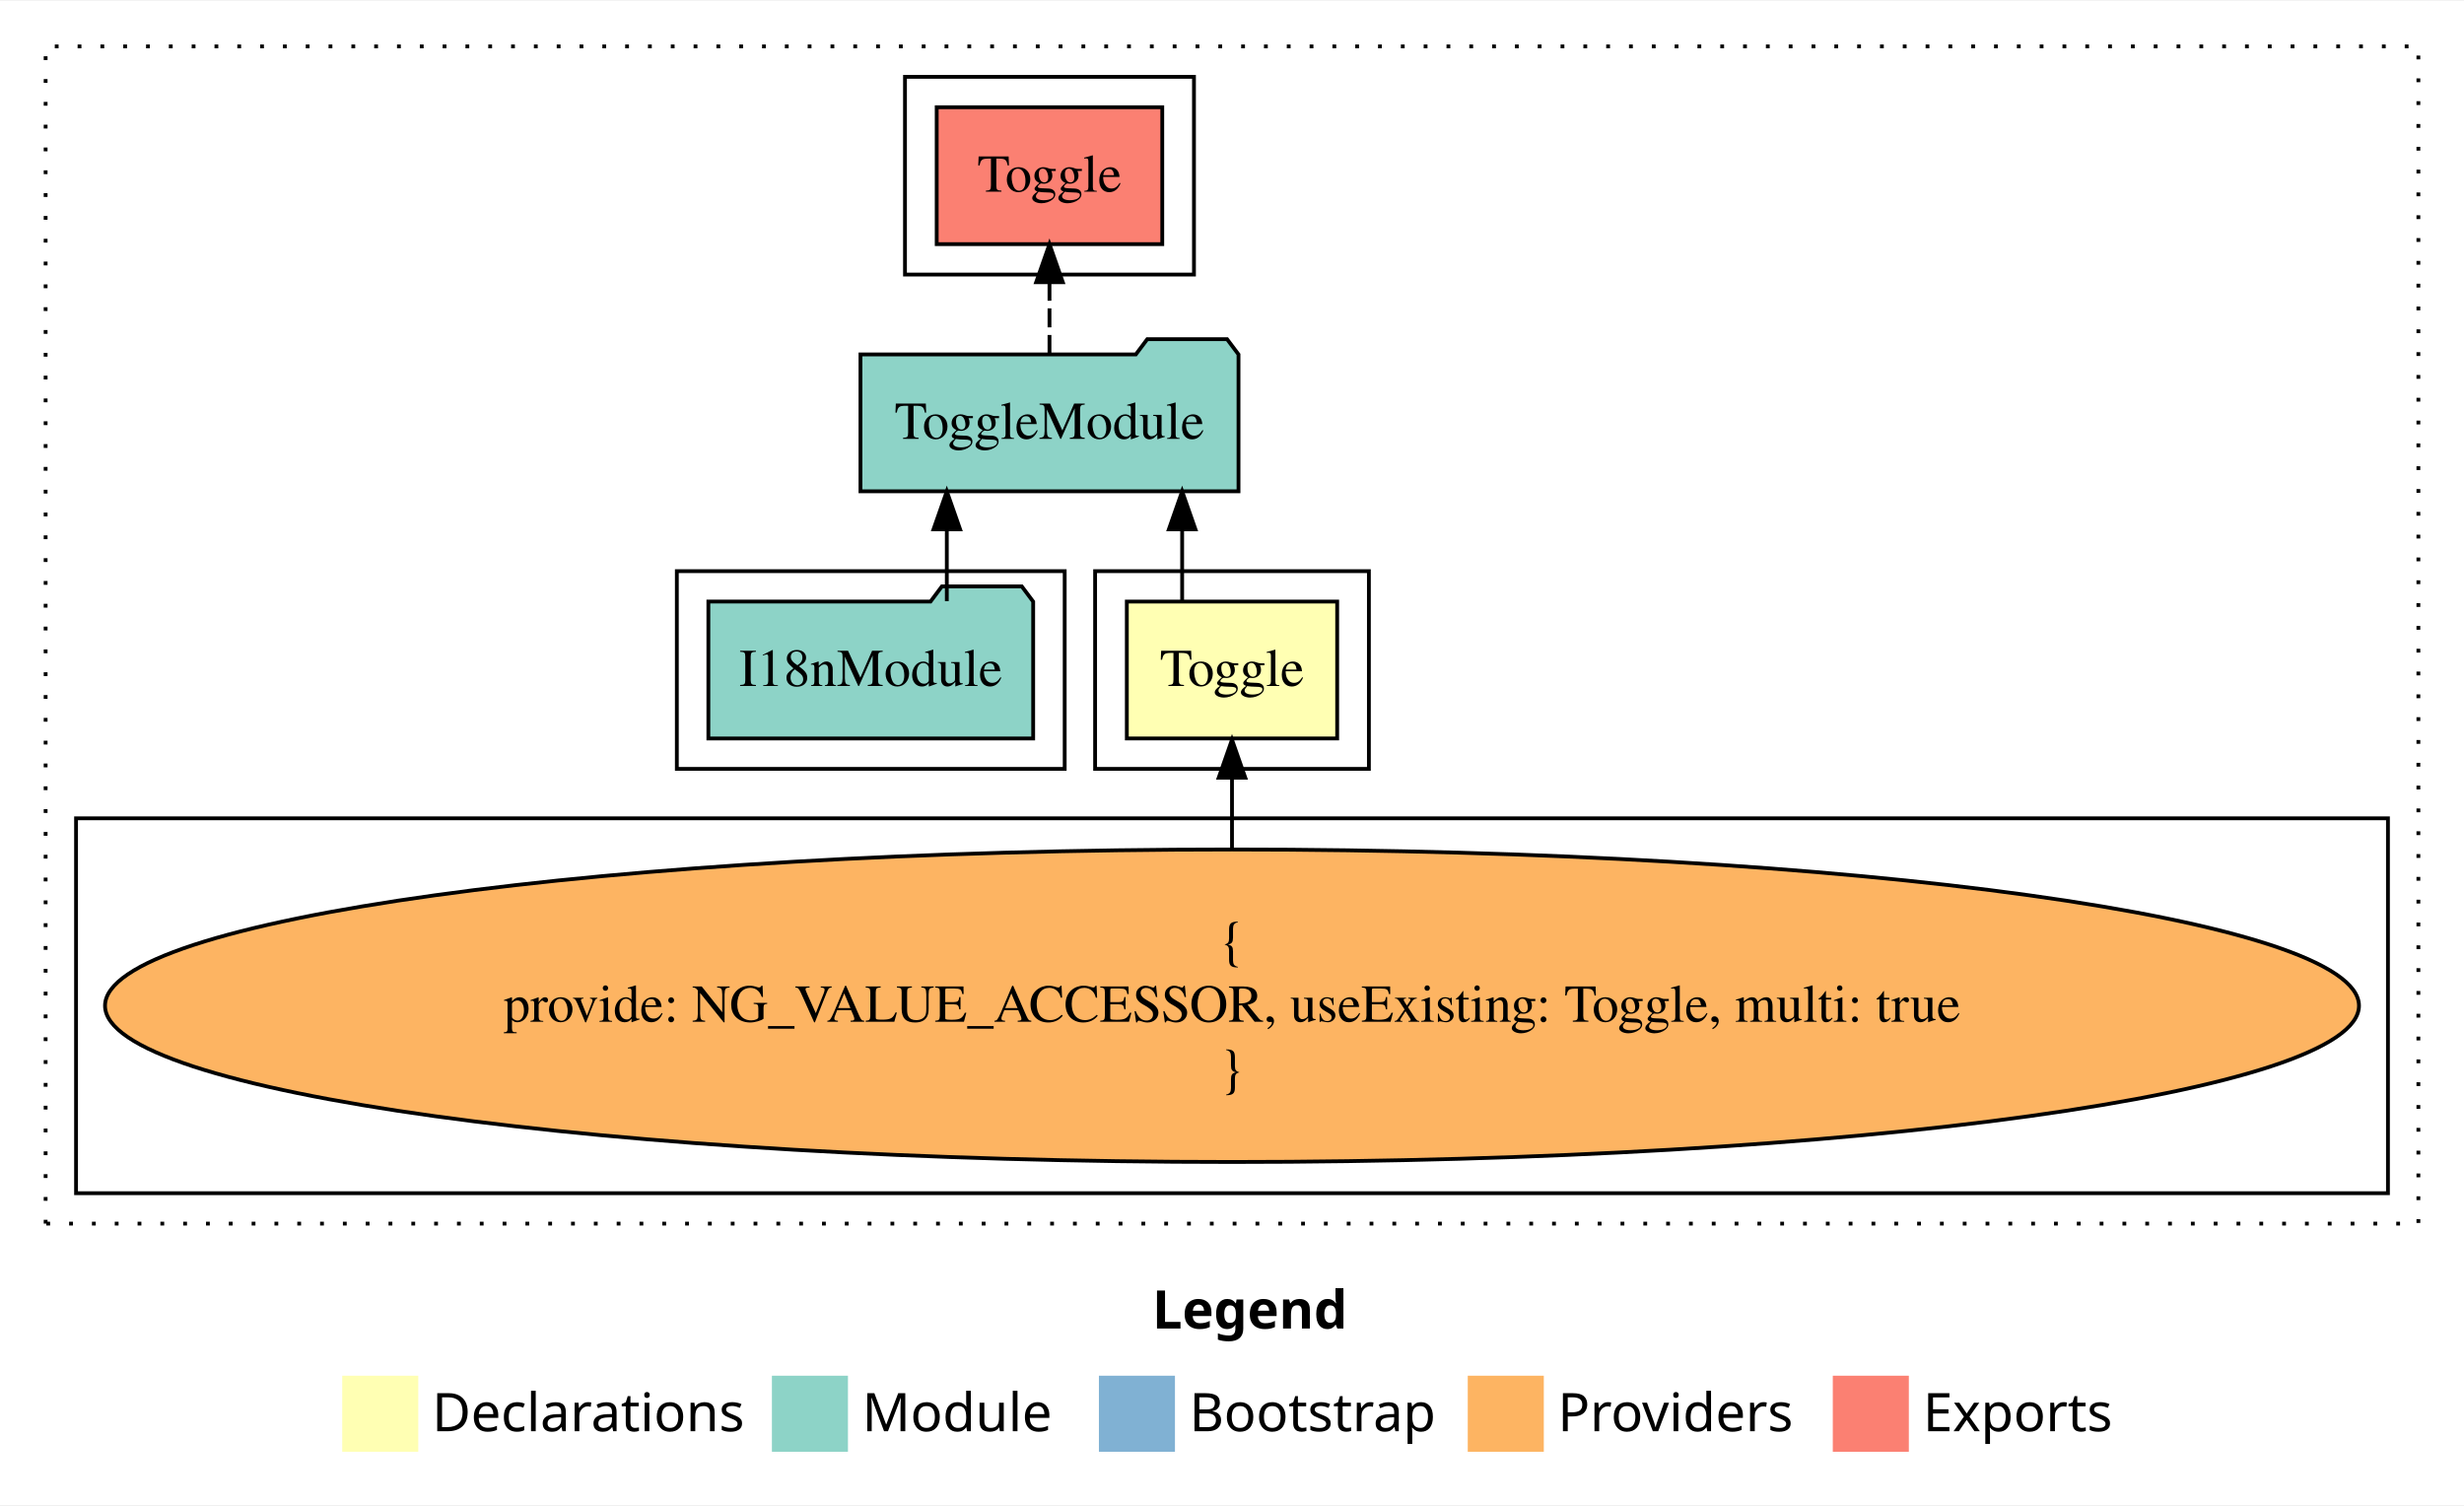
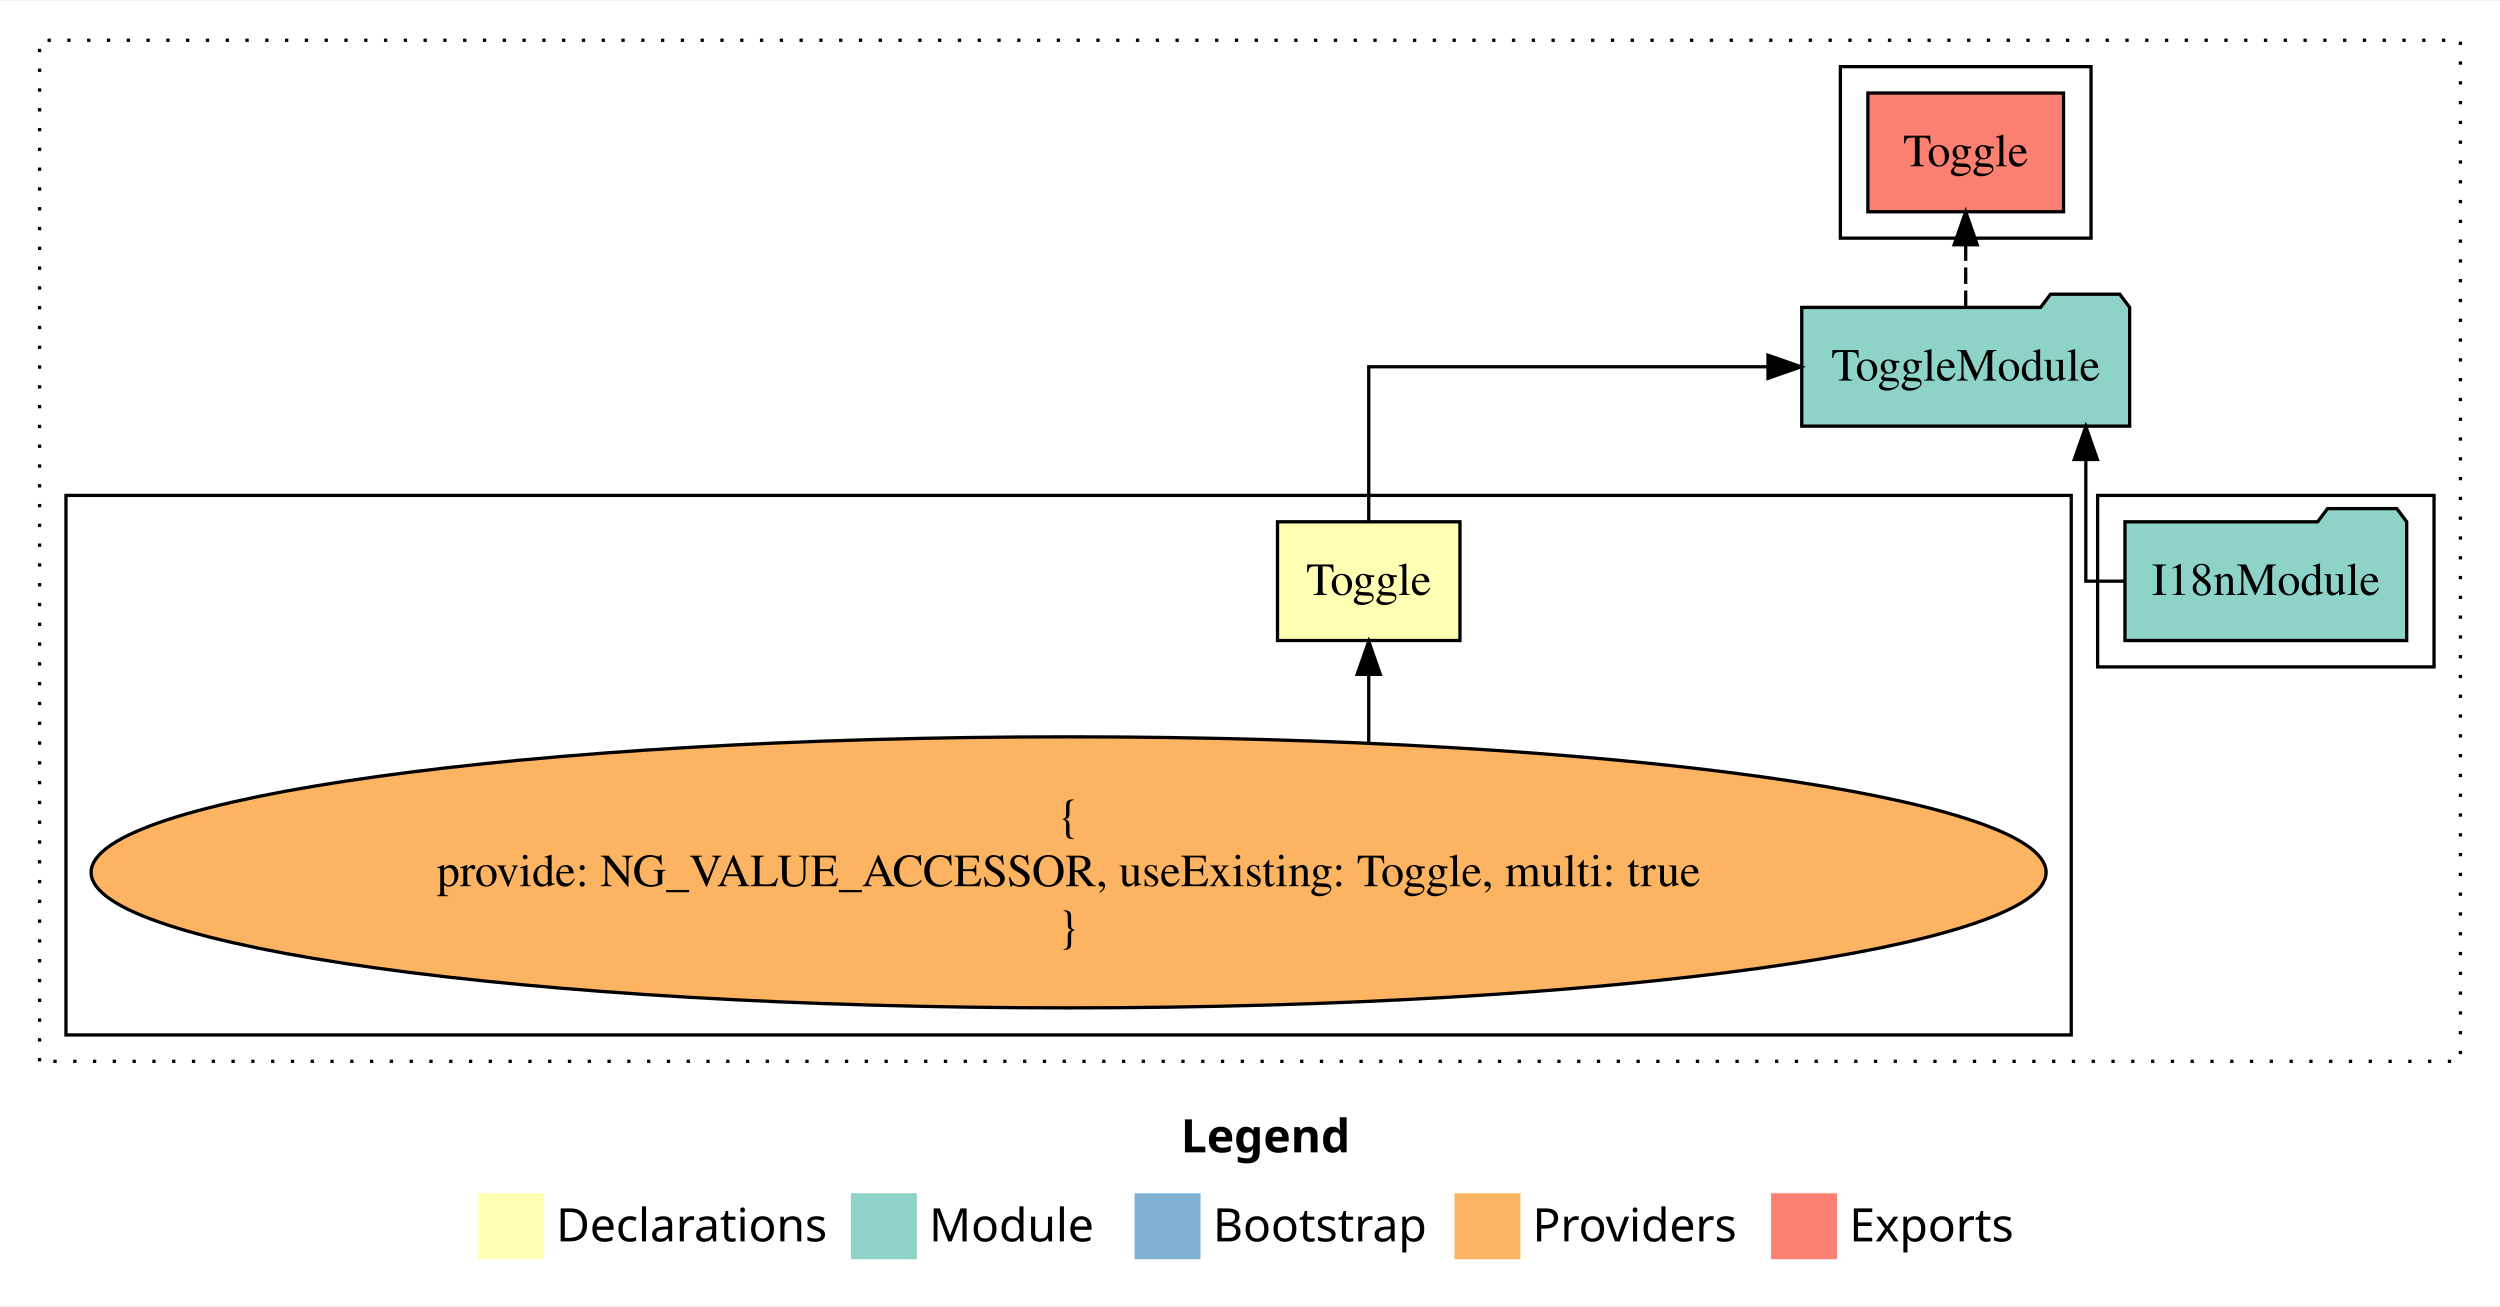
- <svg xmlns="http://www.w3.org/2000/svg" width="648pt" height="396pt" viewBox="0.00 0.00 648.00 395.59">
+ <svg xmlns="http://www.w3.org/2000/svg" width="758pt" height="396pt" viewBox="0.00 0.00 758.00 395.59">
  <g id="graph0" class="graph" transform="scale(1 1) rotate(0) translate(4 391.59)">
-     <polygon fill="white" stroke="transparent" points="-4,4 -4,-391.59 644,-391.59 644,4 -4,4" />
-     <text text-anchor="start" x="299.01" y="-42.4" font-family="Times-12" font-weight="bold" font-size="14.00">Legend</text>
-     <polygon fill="#ffffb3" stroke="transparent" points="86,-10 86,-30 106,-30 106,-10 86,-10" />
-     <text text-anchor="start" x="109.63" y="-15.4" font-family="Times-12" font-size="14.00">  Declarations</text>
-     <polygon fill="#8dd3c7" stroke="transparent" points="199,-10 199,-30 219,-30 219,-10 199,-10" />
-     <text text-anchor="start" x="222.73" y="-15.4" font-family="Times-12" font-size="14.00">  Module</text>
-     <polygon fill="#80b1d3" stroke="transparent" points="285,-10 285,-30 305,-30 305,-10 285,-10" />
-     <text text-anchor="start" x="308.78" y="-15.4" font-family="Times-12" font-size="14.00">  Bootstrap</text>
-     <polygon fill="#fdb462" stroke="transparent" points="382,-10 382,-30 402,-30 402,-10 382,-10" />
-     <text text-anchor="start" x="405.67" y="-15.4" font-family="Times-12" font-size="14.00">  Providers</text>
-     <polygon fill="#fb8072" stroke="transparent" points="478,-10 478,-30 498,-30 498,-10 478,-10" />
-     <text text-anchor="start" x="501.73" y="-15.4" font-family="Times-12" font-size="14.00">  Exports</text>
+     <polygon fill="white" stroke="transparent" points="-4,4 -4,-391.59 754,-391.59 754,4 -4,4" />
+     <text text-anchor="start" x="354.01" y="-42.4" font-family="Times-12" font-weight="bold" font-size="14.00">Legend</text>
+     <polygon fill="#ffffb3" stroke="transparent" points="141,-10 141,-30 161,-30 161,-10 141,-10" />
+     <text text-anchor="start" x="164.63" y="-15.4" font-family="Times-12" font-size="14.00">  Declarations</text>
+     <polygon fill="#8dd3c7" stroke="transparent" points="254,-10 254,-30 274,-30 274,-10 254,-10" />
+     <text text-anchor="start" x="277.73" y="-15.4" font-family="Times-12" font-size="14.00">  Module</text>
+     <polygon fill="#80b1d3" stroke="transparent" points="340,-10 340,-30 360,-30 360,-10 340,-10" />
+     <text text-anchor="start" x="363.78" y="-15.4" font-family="Times-12" font-size="14.00">  Bootstrap</text>
+     <polygon fill="#fdb462" stroke="transparent" points="437,-10 437,-30 457,-30 457,-10 437,-10" />
+     <text text-anchor="start" x="460.67" y="-15.4" font-family="Times-12" font-size="14.00">  Providers</text>
+     <polygon fill="#fb8072" stroke="transparent" points="533,-10 533,-30 553,-30 553,-10 533,-10" />
+     <text text-anchor="start" x="556.73" y="-15.4" font-family="Times-12" font-size="14.00">  Exports</text>
    <g id="clust1" class="cluster">
-       <polygon fill="none" stroke="black" stroke-dasharray="1,5" points="8,-70 8,-379.59 632,-379.59 632,-70 8,-70" />
+       <polygon fill="none" stroke="black" stroke-dasharray="1,5" points="8,-70 8,-379.59 742,-379.59 742,-70 8,-70" />
    </g>
-     <g id="clust2" class="cluster">
-       <polygon fill="none" stroke="black" points="284,-189.59 284,-241.59 356,-241.59 356,-189.59 284,-189.59" />
+     <g id="clust4" class="cluster">
+       <polygon fill="none" stroke="black" points="632,-189.59 632,-241.59 734,-241.59 734,-189.59 632,-189.59" />
    </g>
    <g id="clust3" class="cluster">
-       <polygon fill="none" stroke="black" points="16,-78 16,-176.59 624,-176.59 624,-78 16,-78" />
+       <polygon fill="none" stroke="black" points="16,-78 16,-241.59 624,-241.59 624,-78 16,-78" />
    </g>
    <g id="clust5" class="cluster">
-       <polygon fill="none" stroke="black" points="234,-319.59 234,-371.59 310,-371.59 310,-319.59 234,-319.59" />
-     </g>
-     <g id="clust4" class="cluster">
-       <polygon fill="none" stroke="black" points="174,-189.59 174,-241.59 276,-241.59 276,-189.59 174,-189.59" />
+       <polygon fill="none" stroke="black" points="554,-319.59 554,-371.59 630,-371.59 630,-319.59 554,-319.59" />
    </g>
    <g id="node1" class="node">
-       <polygon fill="#ffffb3" stroke="black" points="347.66,-233.59 292.34,-233.59 292.34,-197.59 347.66,-197.59 347.66,-233.59" />
-       <text text-anchor="middle" x="320" y="-211.39" font-family="Times,serif" font-size="14.00">Toggle</text>
+       <polygon fill="#ffffb3" stroke="black" points="438.66,-233.59 383.34,-233.59 383.34,-197.59 438.66,-197.59 438.66,-233.59" />
+       <text text-anchor="middle" x="411" y="-211.39" font-family="Times,serif" font-size="14.00">Toggle</text>
    </g>
    <g id="node2" class="node">
-       <polygon fill="#8dd3c7" stroke="black" points="321.71,-298.59 318.71,-302.59 297.71,-302.59 294.71,-298.59 222.29,-298.59 222.29,-262.59 321.71,-262.59 321.71,-298.59" />
-       <text text-anchor="middle" x="272" y="-276.39" font-family="Times,serif" font-size="14.00">ToggleModule</text>
+       <polygon fill="#8dd3c7" stroke="black" points="641.71,-298.59 638.71,-302.59 617.71,-302.59 614.71,-298.59 542.29,-298.59 542.29,-262.59 641.71,-262.59 641.71,-298.59" />
+       <text text-anchor="middle" x="592" y="-276.39" font-family="Times,serif" font-size="14.00">ToggleModule</text>
    </g>
    <g id="edge1" class="edge">
-       <path fill="none" stroke="black" d="M306.89,-233.7C306.89,-233.7 306.89,-252.58 306.89,-252.58" />
-       <polygon fill="black" stroke="black" points="303.39,-252.58 306.89,-262.58 310.39,-252.58 303.39,-252.58" />
+       <path fill="none" stroke="black" d="M411,-233.7C411,-252.93 411,-280.59 411,-280.59 411,-280.59 532.06,-280.59 532.06,-280.59" />
+       <polygon fill="black" stroke="black" points="532.06,-284.09 542.06,-280.59 532.06,-277.09 532.06,-284.09" />
    </g>
    <g id="node5" class="node">
-       <polygon fill="#fb8072" stroke="black" points="301.66,-363.59 242.34,-363.59 242.34,-327.59 301.66,-327.59 301.66,-363.59" />
-       <text text-anchor="middle" x="272" y="-341.39" font-family="Times,serif" font-size="14.00">Toggle </text>
+       <polygon fill="#fb8072" stroke="black" points="621.66,-363.59 562.34,-363.59 562.34,-327.59 621.66,-327.59 621.66,-363.59" />
+       <text text-anchor="middle" x="592" y="-341.39" font-family="Times,serif" font-size="14.00">Toggle </text>
    </g>
    <g id="edge4" class="edge">
-       <path fill="none" stroke="black" stroke-dasharray="5,2" d="M272,-298.7C272,-298.7 272,-317.58 272,-317.58" />
-       <polygon fill="black" stroke="black" points="268.5,-317.58 272,-327.58 275.5,-317.58 268.5,-317.58" />
+       <path fill="none" stroke="black" stroke-dasharray="5,2" d="M592,-298.7C592,-298.7 592,-317.58 592,-317.58" />
+       <polygon fill="black" stroke="black" points="588.5,-317.58 592,-327.58 595.5,-317.58 588.5,-317.58" />
    </g>
    <g id="node3" class="node">
      <ellipse fill="#fdb462" stroke="black" cx="320" cy="-127.3" rx="296.38" ry="41.09" />
      <text text-anchor="middle" x="320" y="-139.9" font-family="Times,serif" font-size="14.00">{</text>
      <text text-anchor="middle" x="320" y="-123.1" font-family="Times,serif" font-size="14.00">    provide: NG_VALUE_ACCESSOR, useExisting: Toggle, multi: true</text>
      <text text-anchor="middle" x="320" y="-106.3" font-family="Times,serif" font-size="14.00">}</text>
    </g>
    <g id="edge2" class="edge">
-       <path fill="none" stroke="black" d="M320,-168.6C320,-168.6 320,-187.26 320,-187.26" />
-       <polygon fill="black" stroke="black" points="316.5,-187.26 320,-197.26 323.5,-187.26 316.5,-187.26" />
+       <path fill="none" stroke="black" d="M411,-166.79C411,-166.79 411,-187.33 411,-187.33" />
+       <polygon fill="black" stroke="black" points="407.5,-187.33 411,-197.33 414.5,-187.33 407.5,-187.33" />
    </g>
    <g id="node4" class="node">
-       <polygon fill="#8dd3c7" stroke="black" points="267.71,-233.59 264.71,-237.59 243.71,-237.59 240.71,-233.59 182.29,-233.59 182.29,-197.59 267.71,-197.59 267.71,-233.59" />
-       <text text-anchor="middle" x="225" y="-211.39" font-family="Times,serif" font-size="14.00">I18nModule</text>
+       <polygon fill="#8dd3c7" stroke="black" points="725.71,-233.59 722.71,-237.59 701.71,-237.59 698.71,-233.59 640.29,-233.59 640.29,-197.59 725.71,-197.59 725.71,-233.59" />
+       <text text-anchor="middle" x="683" y="-211.39" font-family="Times,serif" font-size="14.00">I18nModule</text>
    </g>
    <g id="edge3" class="edge">
-       <path fill="none" stroke="black" d="M245,-233.7C245,-233.7 245,-252.58 245,-252.58" />
-       <polygon fill="black" stroke="black" points="241.5,-252.58 245,-262.58 248.5,-252.58 241.5,-252.58" />
+       <path fill="none" stroke="black" d="M640.26,-215.59C633.36,-215.59 628.42,-215.59 628.42,-215.59 628.42,-215.59 628.42,-252.48 628.42,-252.48" />
+       <polygon fill="black" stroke="black" points="624.92,-252.48 628.42,-262.48 631.92,-252.48 624.92,-252.48" />
    </g>
  </g>
</svg>
